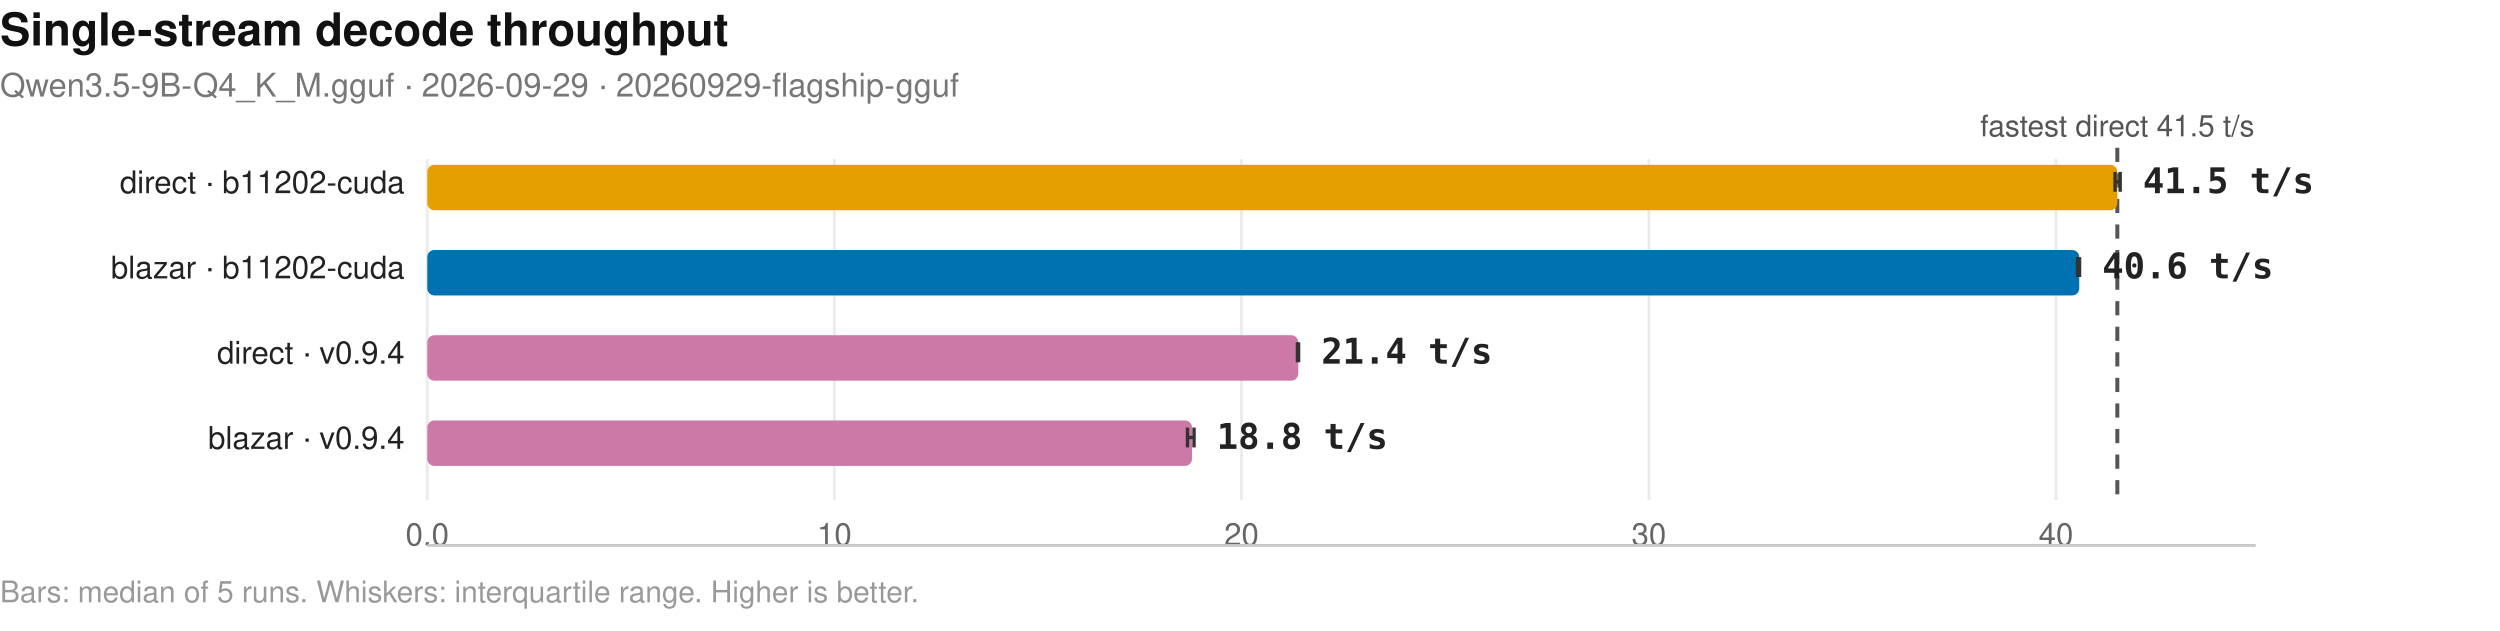
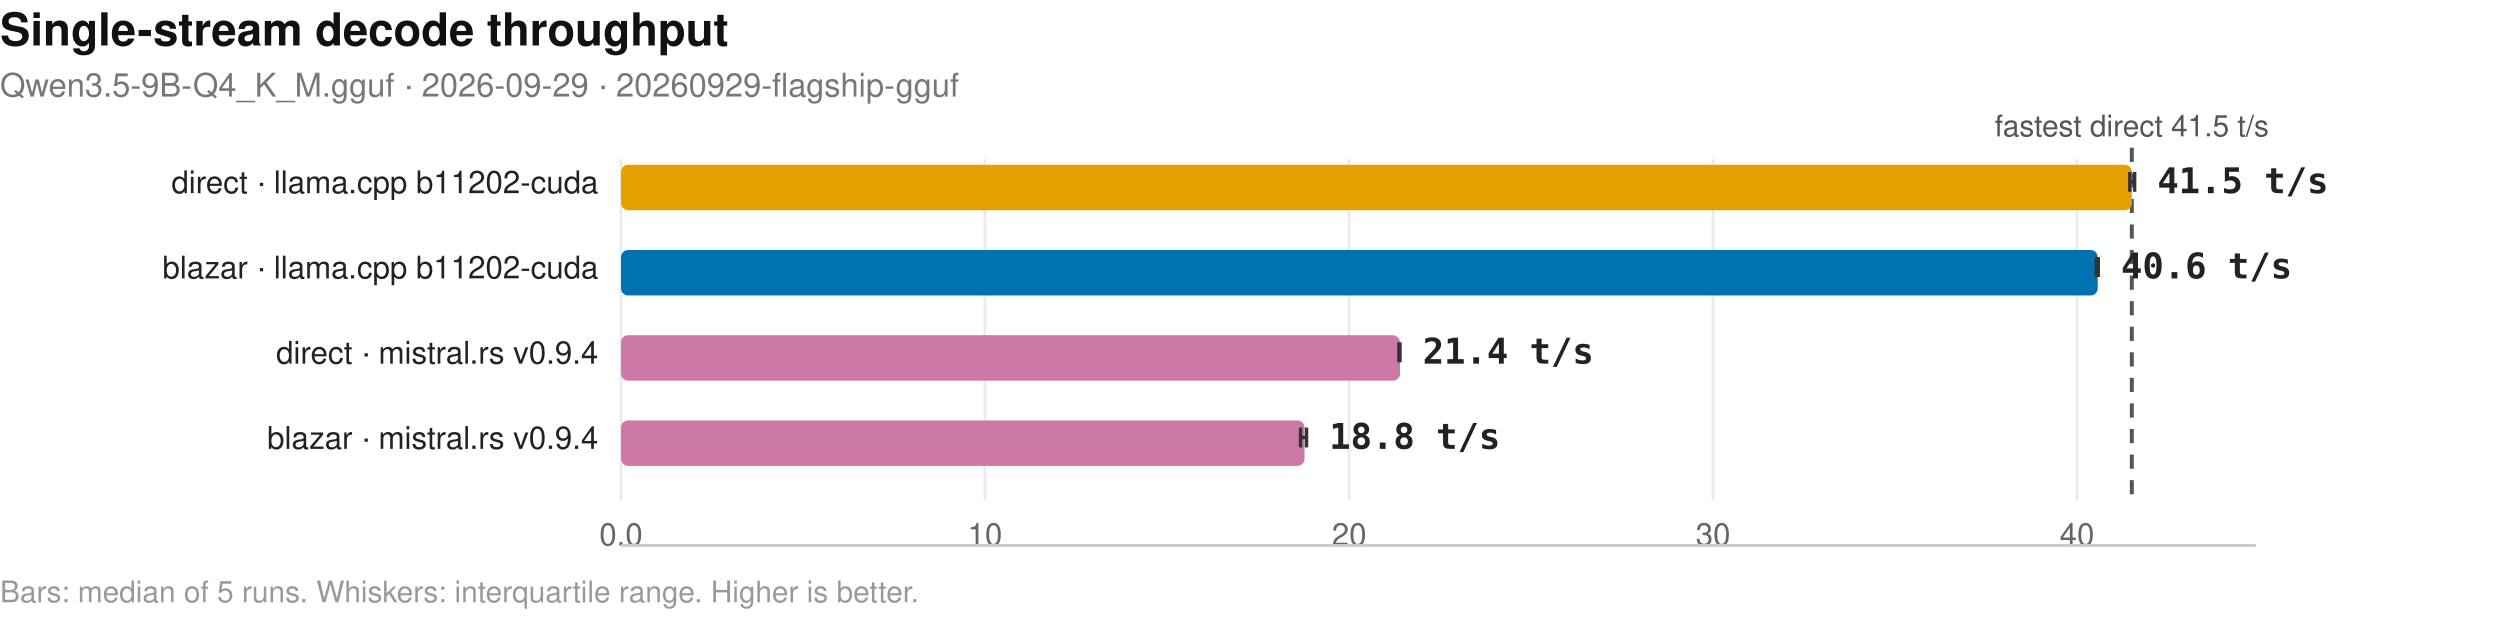
<svg xmlns="http://www.w3.org/2000/svg" width="880" height="222" viewBox="0 0 880 222" role="img">
  <text x="0" y="16" font-family="Helvetica, Arial, sans-serif" font-size="16" font-weight="600" fill="#111111">Single-stream decode throughput</text>
  <text x="0" y="34" font-family="Helvetica, Arial, sans-serif" font-size="11.5" fill="#777777">Qwen3.5-9B-Q4_K_M.gguf · 2026-09-29 · 20260929-flagship-gguf</text>
-   <line x1="150.4" y1="56" x2="150.4" y2="176" stroke="#EBEBEB" stroke-width="1" />
-   <text x="150.4" y="192" font-family="Helvetica, Arial, sans-serif" font-size="11" fill="#666666" text-anchor="middle">0.0</text>
-   <line x1="293.7" y1="56" x2="293.7" y2="176" stroke="#EBEBEB" stroke-width="1" />
-   <text x="293.7" y="192" font-family="Helvetica, Arial, sans-serif" font-size="11" fill="#666666" text-anchor="middle">10</text>
-   <line x1="437.0" y1="56" x2="437.0" y2="176" stroke="#EBEBEB" stroke-width="1" />
-   <text x="437.0" y="192" font-family="Helvetica, Arial, sans-serif" font-size="11" fill="#666666" text-anchor="middle">20</text>
-   <line x1="580.4" y1="56" x2="580.4" y2="176" stroke="#EBEBEB" stroke-width="1" />
-   <text x="580.4" y="192" font-family="Helvetica, Arial, sans-serif" font-size="11" fill="#666666" text-anchor="middle">30</text>
-   <line x1="723.7" y1="56" x2="723.7" y2="176" stroke="#EBEBEB" stroke-width="1" />
-   <text x="723.7" y="192" font-family="Helvetica, Arial, sans-serif" font-size="11" fill="#666666" text-anchor="middle">40</text>
-   <line x1="745.3" y1="52" x2="745.3" y2="176" stroke="#555555" stroke-width="1.4" stroke-dasharray="5 4" />
-   <text x="745.3" y="48" font-family="Helvetica, Arial, sans-serif" font-size="10.5" fill="#555555" text-anchor="middle">fastest direct 41.5 t/s</text>
-   <text x="142.4" y="68.0" font-family="Helvetica, Arial, sans-serif" font-size="11" fill="#222222" text-anchor="end">direct · b11202-cuda</text>
-   <rect x="150.4" y="58.0" width="594.9" height="16" rx="2.5" fill="#E69F00" />
-   <line x1="744.5" y1="64.0" x2="746.3" y2="64.0" stroke="#333333" stroke-width="1.2" />
-   <line x1="744.5" y1="60.5" x2="744.5" y2="67.5" stroke="#333333" stroke-width="1.2" />
-   <line x1="746.3" y1="60.5" x2="746.3" y2="67.5" stroke="#333333" stroke-width="1.2" />
-   <text x="754.3" y="68.0" font-family="ui-monospace, SFMono-Regular, Menlo, Consolas, monospace" font-size="12.5" fill="#222222" font-weight="600">41.5 t/s</text>
-   <text x="142.4" y="98.0" font-family="Helvetica, Arial, sans-serif" font-size="11" fill="#222222" text-anchor="end">blazar · b11202-cuda</text>
-   <rect x="150.4" y="88.0" width="581.5" height="16" rx="2.5" fill="#0072B2" />
-   <line x1="731.3" y1="94.0" x2="732.0" y2="94.0" stroke="#333333" stroke-width="1.2" />
-   <line x1="731.3" y1="90.5" x2="731.3" y2="97.5" stroke="#333333" stroke-width="1.2" />
-   <line x1="732.0" y1="90.5" x2="732.0" y2="97.5" stroke="#333333" stroke-width="1.2" />
-   <text x="740.0" y="98.0" font-family="ui-monospace, SFMono-Regular, Menlo, Consolas, monospace" font-size="12.5" fill="#222222" font-weight="600">40.6 t/s</text>
-   <text x="142.4" y="128.0" font-family="Helvetica, Arial, sans-serif" font-size="11" fill="#222222" text-anchor="end">direct · v0.9.4</text>
-   <rect x="150.4" y="118.0" width="306.6" height="16" rx="2.5" fill="#CC79A7" />
-   <line x1="456.7" y1="124.0" x2="457.1" y2="124.0" stroke="#333333" stroke-width="1.2" />
-   <line x1="456.7" y1="120.5" x2="456.7" y2="127.5" stroke="#333333" stroke-width="1.2" />
-   <line x1="457.1" y1="120.5" x2="457.1" y2="127.5" stroke="#333333" stroke-width="1.2" />
-   <text x="465.1" y="128.0" font-family="ui-monospace, SFMono-Regular, Menlo, Consolas, monospace" font-size="12.5" fill="#222222" font-weight="600">21.4 t/s</text>
-   <text x="142.4" y="158.0" font-family="Helvetica, Arial, sans-serif" font-size="11" fill="#222222" text-anchor="end">blazar · v0.9.4</text>
-   <rect x="150.4" y="148.0" width="269.2" height="16" rx="2.5" fill="#CC79A7" />
-   <line x1="418.0" y1="154.0" x2="420.3" y2="154.0" stroke="#333333" stroke-width="1.2" />
-   <line x1="418.0" y1="150.5" x2="418.0" y2="157.5" stroke="#333333" stroke-width="1.2" />
-   <line x1="420.3" y1="150.5" x2="420.3" y2="157.5" stroke="#333333" stroke-width="1.2" />
-   <text x="428.3" y="158.0" font-family="ui-monospace, SFMono-Regular, Menlo, Consolas, monospace" font-size="12.5" fill="#222222" font-weight="600">18.8 t/s</text>
-   <line x1="150.4" y1="192" x2="794.0" y2="192" stroke="#C9C9C9" stroke-width="1" />
+   <line x1="218.6" y1="56" x2="218.6" y2="176" stroke="#EBEBEB" stroke-width="1" />
+   <text x="218.6" y="192" font-family="Helvetica, Arial, sans-serif" font-size="11" fill="#666666" text-anchor="middle">0.0</text>
+   <line x1="346.7" y1="56" x2="346.7" y2="176" stroke="#EBEBEB" stroke-width="1" />
+   <text x="346.7" y="192" font-family="Helvetica, Arial, sans-serif" font-size="11" fill="#666666" text-anchor="middle">10</text>
+   <line x1="474.9" y1="56" x2="474.9" y2="176" stroke="#EBEBEB" stroke-width="1" />
+   <text x="474.9" y="192" font-family="Helvetica, Arial, sans-serif" font-size="11" fill="#666666" text-anchor="middle">20</text>
+   <line x1="603.0" y1="56" x2="603.0" y2="176" stroke="#EBEBEB" stroke-width="1" />
+   <text x="603.0" y="192" font-family="Helvetica, Arial, sans-serif" font-size="11" fill="#666666" text-anchor="middle">30</text>
+   <line x1="731.1" y1="56" x2="731.1" y2="176" stroke="#EBEBEB" stroke-width="1" />
+   <text x="731.1" y="192" font-family="Helvetica, Arial, sans-serif" font-size="11" fill="#666666" text-anchor="middle">40</text>
+   <line x1="750.4" y1="52" x2="750.4" y2="176" stroke="#555555" stroke-width="1.4" stroke-dasharray="5 4" />
+   <text x="750.4" y="48" font-family="Helvetica, Arial, sans-serif" font-size="10.5" fill="#555555" text-anchor="middle">fastest direct 41.5 t/s</text>
+   <text x="210.6" y="68.0" font-family="Helvetica, Arial, sans-serif" font-size="11" fill="#222222" text-anchor="end">direct · llama.cpp b11202-cuda</text>
+   <rect x="218.6" y="58.0" width="531.8" height="16" rx="2.5" fill="#E69F00" />
+   <line x1="749.7" y1="64.0" x2="751.4" y2="64.0" stroke="#333333" stroke-width="1.2" />
+   <line x1="749.7" y1="60.5" x2="749.7" y2="67.5" stroke="#333333" stroke-width="1.2" />
+   <line x1="751.4" y1="60.5" x2="751.4" y2="67.5" stroke="#333333" stroke-width="1.2" />
+   <text x="759.4" y="68.0" font-family="ui-monospace, SFMono-Regular, Menlo, Consolas, monospace" font-size="12.5" fill="#222222" font-weight="600">41.5 t/s</text>
+   <text x="210.6" y="98.0" font-family="Helvetica, Arial, sans-serif" font-size="11" fill="#222222" text-anchor="end">blazar · llama.cpp b11202-cuda</text>
+   <rect x="218.6" y="88.0" width="519.8" height="16" rx="2.5" fill="#0072B2" />
+   <line x1="737.9" y1="94.0" x2="738.6" y2="94.0" stroke="#333333" stroke-width="1.2" />
+   <line x1="737.9" y1="90.5" x2="737.9" y2="97.5" stroke="#333333" stroke-width="1.2" />
+   <line x1="738.6" y1="90.5" x2="738.6" y2="97.5" stroke="#333333" stroke-width="1.2" />
+   <text x="746.6" y="98.0" font-family="ui-monospace, SFMono-Regular, Menlo, Consolas, monospace" font-size="12.5" fill="#222222" font-weight="600">40.6 t/s</text>
+   <text x="210.6" y="128.0" font-family="Helvetica, Arial, sans-serif" font-size="11" fill="#222222" text-anchor="end">direct · mistral.rs v0.9.4</text>
+   <rect x="218.6" y="118.0" width="274.2" height="16" rx="2.5" fill="#CC79A7" />
+   <line x1="492.4" y1="124.0" x2="492.8" y2="124.0" stroke="#333333" stroke-width="1.2" />
+   <line x1="492.4" y1="120.5" x2="492.4" y2="127.5" stroke="#333333" stroke-width="1.2" />
+   <line x1="492.8" y1="120.5" x2="492.8" y2="127.5" stroke="#333333" stroke-width="1.2" />
+   <text x="500.8" y="128.0" font-family="ui-monospace, SFMono-Regular, Menlo, Consolas, monospace" font-size="12.5" fill="#222222" font-weight="600">21.4 t/s</text>
+   <text x="210.6" y="158.0" font-family="Helvetica, Arial, sans-serif" font-size="11" fill="#222222" text-anchor="end">blazar · mistral.rs v0.9.4</text>
+   <rect x="218.6" y="148.0" width="240.6" height="16" rx="2.5" fill="#CC79A7" />
+   <line x1="457.8" y1="154.0" x2="459.9" y2="154.0" stroke="#333333" stroke-width="1.2" />
+   <line x1="457.8" y1="150.5" x2="457.8" y2="157.5" stroke="#333333" stroke-width="1.2" />
+   <line x1="459.9" y1="150.5" x2="459.9" y2="157.5" stroke="#333333" stroke-width="1.2" />
+   <text x="467.9" y="158.0" font-family="ui-monospace, SFMono-Regular, Menlo, Consolas, monospace" font-size="12.5" fill="#222222" font-weight="600">18.8 t/s</text>
+   <line x1="218.6" y1="192" x2="794.0" y2="192" stroke="#C9C9C9" stroke-width="1" />
  <text x="0" y="212.0" font-family="Helvetica, Arial, sans-serif" font-size="10.5" fill="#999999">Bars: median of 5 runs. Whiskers: interquartile range. Higher is better.</text>
</svg>
